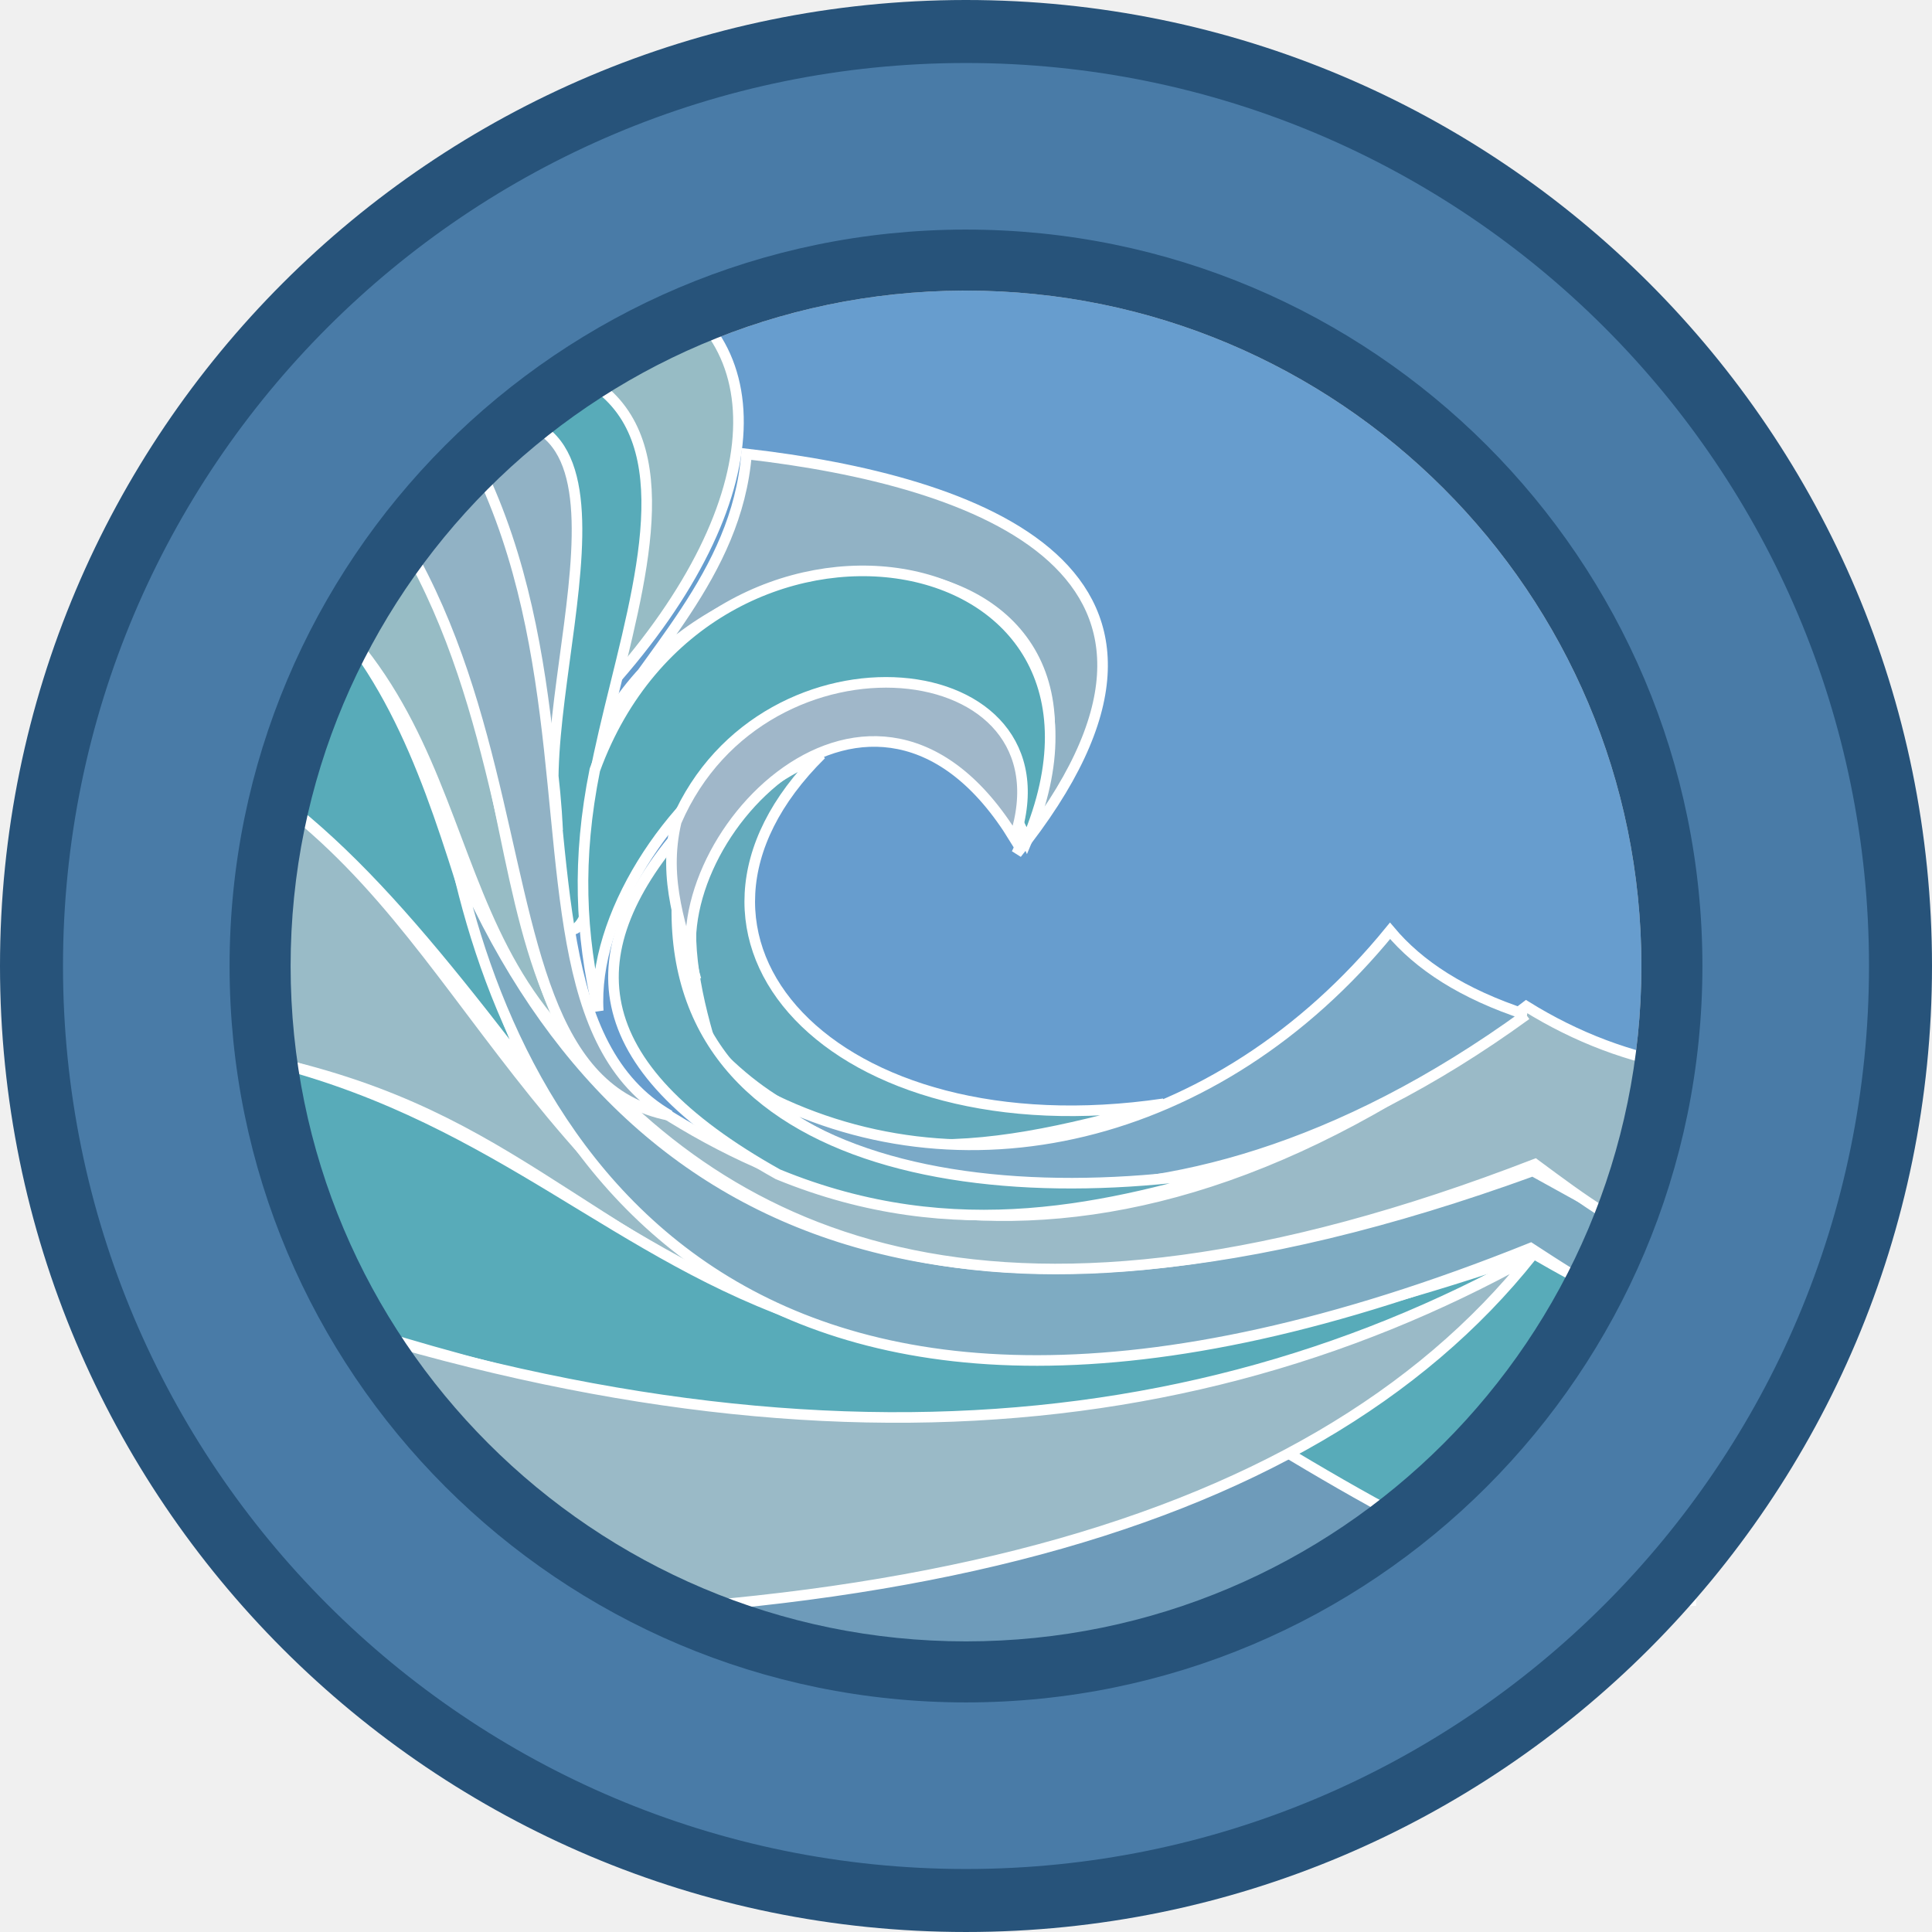
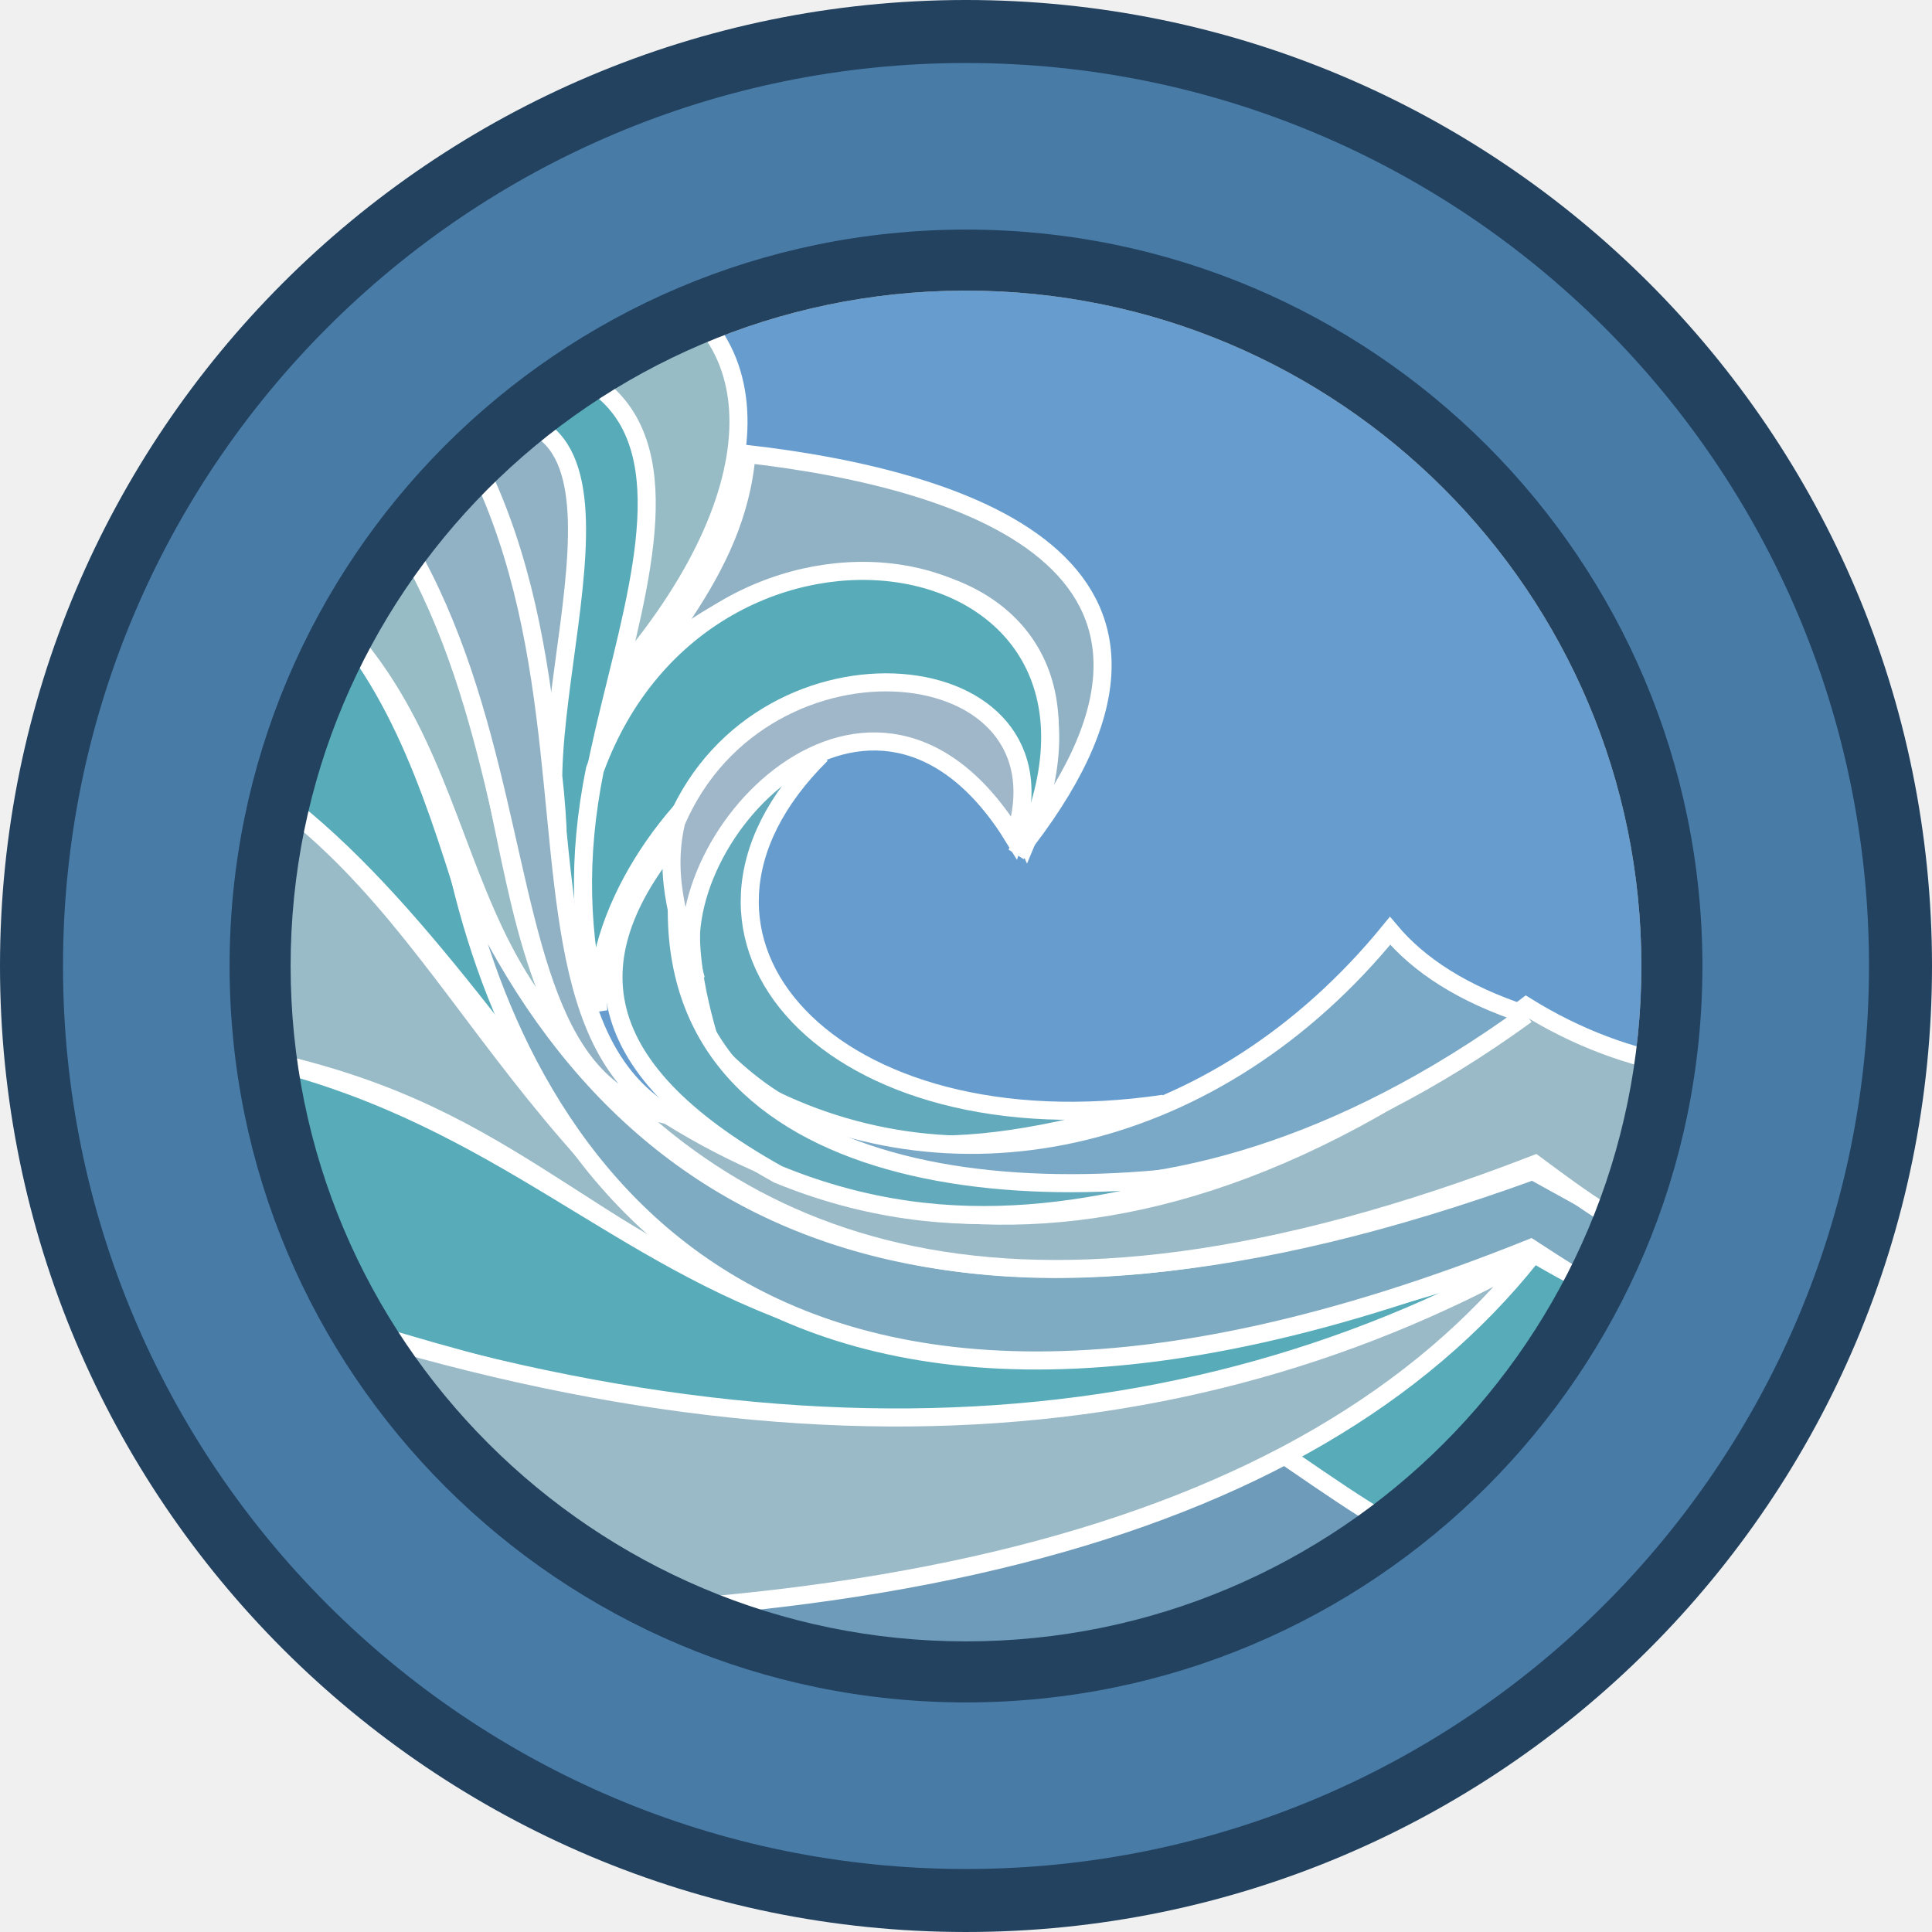
<svg xmlns="http://www.w3.org/2000/svg" id="svg14344" version="1.1" viewBox="0 0 206.678 206.678" height="206.678mm" width="206.678mm">
  <defs id="defs14338" />
  <g transform="translate(671.059,55.71378)" id="layer1">
    <circle r="72.25" cy="47.625" cx="-567.72" id="circle10737" style="fill:#679dce;fill-opacity:1;stroke-width:0.334;stroke-linecap:round;stroke-linejoin:bevel" />
-     <path id="path4146" d="m -591.199,-7.152 c -1.058,13.01 -10.844,21.463 -16.447,31.433 13.046,-28.485 62.382,-23.991 45.347,11.316 24.251,-30.265 -4.453,-39.954 -28.9,-42.749 z" style="color:#000000;display:inline;overflow:visible;visibility:visible;fill:#91b2c5;fill-opacity:1;stroke:#ffffff;stroke-width:1.133;stroke-linecap:butt;stroke-linejoin:miter;stroke-miterlimit:4;stroke-dasharray:none;stroke-dashoffset:0;stroke-opacity:1;marker:none;enable-background:accumulate" />
-     <path id="path4144" d="m -637.966,-23.594 c 60.969,-20.035 64.243,33.364 -8.533,71.219 12.044,-21.589 17.993,-77.184 8.533,-71.219 z" style="color:#000000;display:inline;overflow:visible;visibility:visible;fill:#97bcc5;fill-opacity:1;stroke:#ffffff;stroke-width:1.133;stroke-linecap:butt;stroke-linejoin:miter;stroke-miterlimit:4;stroke-dasharray:none;stroke-dashoffset:0;stroke-opacity:1;marker:none;enable-background:accumulate" />
-     <path style="color:#000000;display:inline;overflow:visible;visibility:visible;fill:#58abb9;fill-opacity:1;stroke:#ffffff;stroke-width:1.133;stroke-linecap:butt;stroke-linejoin:miter;stroke-miterlimit:4;stroke-dasharray:none;stroke-dashoffset:0;stroke-opacity:1;marker:none;enable-background:accumulate" d="m -628.624,-17.593 c 47.906,-4.993 15.816,38.929 20.814,57.912 -5.506,20.846 -18.442,-60.263 -20.814,-57.912 z" id="path4142" />
-     <path id="path3323" d="m -573.466,142.551 -56.885,-23.862 c 11.138,-0.4 -3.792,-2.834 7.359,-3.082 11.151,-0.248 22.18,-0.618 32.831,-1.509 10.651,-0.89 20.925,-2.301 30.564,-4.628 9.639,-2.328 18.645,-5.573 26.759,-10.133 6.535,4.415 13.302,8.123 20.384,10.866 7.082,2.743 0.864,4.151 8.661,4.707 l -14.855,13.871 z" style="color:#000000;display:inline;overflow:visible;visibility:visible;fill:#6e9bba;fill-opacity:1;stroke:#ffffff;stroke-width:1.133;stroke-linecap:butt;stroke-linejoin:miter;stroke-miterlimit:4;stroke-dasharray:none;stroke-dashoffset:0;stroke-opacity:1;marker:none;enable-background:accumulate" />
-     <path id="path4099" d="M -656.553,-2.482 V 21.228 c 17.077,6.468 27.52,18.811 42.798,38.798 -10.994,-20.54 -9.524,-53.246 -42.798,-62.507 z" style="color:#000000;display:inline;overflow:visible;visibility:visible;fill:#58abb9;fill-opacity:1;stroke:#ffffff;stroke-width:1.133;stroke-linecap:butt;stroke-linejoin:miter;stroke-miterlimit:4;stroke-dasharray:none;stroke-dashoffset:0;stroke-opacity:1;marker:none;enable-background:accumulate" />
-     <path id="path4097" d="m -656.553,55.535 c 34.85,3.713 40.679,15.403 65.589,28.02 -31.77,-23.397 -33.808,-49.738 -65.589,-62.148 z" style="color:#000000;display:inline;overflow:visible;visibility:visible;fill:#99bbc7;fill-opacity:1;stroke:#ffffff;stroke-width:1.133;stroke-linecap:butt;stroke-linejoin:miter;stroke-miterlimit:4;stroke-dasharray:none;stroke-dashoffset:0;stroke-opacity:1;marker:none;enable-background:accumulate" />
-     <path id="path4095" d="m -656.553,55.355 c 58.482,5.22 55.362,55.566 149.469,22.991 5.636,3.253 11.271,6.288 16.907,7.185 v 29.996 c -18.167,0.756 -36.334,-11.924 -54.501,-22.632 -36.907,9.845 -74.35,-0.778 -111.876,-14.576 z" style="color:#000000;display:inline;overflow:visible;visibility:visible;fill:#58abb9;fill-opacity:1;stroke:#ffffff;stroke-width:1.133;stroke-linecap:butt;stroke-linejoin:miter;stroke-miterlimit:4;stroke-dasharray:none;stroke-dashoffset:0;stroke-opacity:1;marker:none;enable-background:accumulate" />
-     <path id="path4093" d="m -656.553,78.32 c 61.269,24.483 109.961,22.318 149.312,0.362 -5.951,7.482 -13.482,13.9 -22.624,19.233 -9.142,5.333 -19.897,9.58 -32.296,12.72 -12.399,3.14 -26.443,5.172 -42.164,6.074 -15.721,0.902 -17.962,-4.007 -37.071,-5.386 z" style="color:#000000;display:inline;overflow:visible;visibility:visible;fill:#9abac7;fill-opacity:1;stroke:#ffffff;stroke-width:1.133;stroke-linecap:butt;stroke-linejoin:miter;stroke-miterlimit:4;stroke-dasharray:none;stroke-dashoffset:0;stroke-opacity:1;marker:none;enable-background:accumulate" />
-     <path id="path4101" d="m -490.176,85.711 c -5.714,-0.45 -11.428,-4.182 -17.142,-7.903 -84.588,33.97 -108.686,-11.76 -115.131,-42.21 17.617,41.811 53.912,56.288 115.365,33.948 l 16.907,9.34 z" style="color:#000000;display:inline;overflow:visible;visibility:visible;fill:#7eabc2;fill-opacity:1;stroke:#ffffff;stroke-width:1.133;stroke-linecap:butt;stroke-linejoin:miter;stroke-miterlimit:4;stroke-dasharray:none;stroke-dashoffset:0;stroke-opacity:1;marker:none;enable-background:accumulate" />
-     <path id="path4124" d="m -656.553,-2.482 c 9.529,3.423 16.101,7.914 20.885,12.727 4.784,4.813 7.78,10.127 10.159,15.554 2.379,5.427 4.14,10.967 6.453,16.232 2.313,5.265 5.178,10.255 9.766,14.582 -3.384,-5.173 -5.193,-11.452 -6.712,-18.258 -1.519,-6.806 -2.748,-14.139 -4.973,-21.421 -2.225,-7.282 -5.445,-14.513 -10.946,-21.115 -5.501,-6.602 -1.516,-8.797 -12.865,-13.562 z" style="color:#000000;display:inline;overflow:visible;visibility:visible;fill:#97bcc5;fill-opacity:1;stroke:#ffffff;stroke-width:1.133;stroke-linecap:butt;stroke-linejoin:miter;stroke-miterlimit:4;stroke-dasharray:none;stroke-dashoffset:0;stroke-opacity:1;marker:none;enable-background:accumulate" />
-     <path id="path4138" d="m -546.557,62.361 c -35.44,5.231 -56.476,-17.767 -36.654,-37.361 -16.066,7.225 -15.514,18.817 -11.748,31.254 13.739,14.852 30.976,10.984 48.402,6.107 z" style="color:#000000;display:inline;overflow:visible;visibility:visible;fill:#63aabc;fill-opacity:1;stroke:#ffffff;stroke-width:1.133;stroke-linecap:butt;stroke-linejoin:miter;stroke-miterlimit:4;stroke-dasharray:none;stroke-dashoffset:0;stroke-opacity:1;marker:none;enable-background:accumulate" />
-     <path id="path4122" d="m -490.636,78.167 c -6.232,-1.847 -11.198,-5.63 -16.212,-9.34 -56.917,22.021 -85.958,8.478 -104.087,-13.651 23.163,20.008 57.875,31.83 103.148,-3.233 5.404,3.354 11.122,5.508 17.152,6.466 z" style="color:#000000;display:inline;overflow:visible;visibility:visible;fill:#9abac7;fill-opacity:1;stroke:#ffffff;stroke-width:1.133;stroke-linecap:butt;stroke-linejoin:miter;stroke-miterlimit:4;stroke-dasharray:none;stroke-dashoffset:0;stroke-opacity:1;marker:none;enable-background:accumulate" />
-     <path id="path4140" d="m -623.154,-10.385 c 24.311,-5.928 8.447,28.414 11.748,43.468 -1.001,-21.014 -10.409,-45.272 -11.748,-43.468 z" style="color:#000000;display:inline;overflow:visible;visibility:visible;fill:#91b2c5;fill-opacity:1;stroke:#ffffff;stroke-width:1.133;stroke-linecap:butt;stroke-linejoin:miter;stroke-miterlimit:4;stroke-dasharray:none;stroke-dashoffset:0;stroke-opacity:1;marker:none;enable-background:accumulate" />
-     <path id="path4126" d="m -644.786,-17.744 c 12.888,4.949 9.477,8.644 15.176,17.149 5.699,8.505 8.741,18.044 11.002,27.126 2.261,9.082 3.74,17.706 6.312,24.384 2.573,6.678 6.239,11.409 12.873,12.702 -12.542,-7.271 -10.744,-26.432 -13.851,-46.701 -1.554,-10.134 -4.333,-20.546 -10.745,-29.886 -6.411,-9.34 6.149,-5.45 -9.931,-11.301 z" style="color:#000000;display:inline;overflow:visible;visibility:visible;fill:#91b2c5;fill-opacity:1;stroke:#ffffff;stroke-width:1.133;stroke-linecap:butt;stroke-linejoin:miter;stroke-miterlimit:4;stroke-dasharray:none;stroke-dashoffset:0;stroke-opacity:1;marker:none;enable-background:accumulate" />
-     <path id="path4130" d="m -507.788,52.841 c -6.835,-2.237 -11.49,-5.308 -14.568,-8.981 -18.503,22.693 -46.189,28.796 -67.904,17.064 9.753,9.159 42.003,21.307 82.471,-8.083 z" style="color:#000000;display:inline;overflow:visible;visibility:visible;fill:#7aa9c7;fill-opacity:1;stroke:#ffffff;stroke-width:1.133;stroke-linecap:butt;stroke-linejoin:miter;stroke-miterlimit:4;stroke-dasharray:none;stroke-dashoffset:0;stroke-opacity:1;marker:none;enable-background:accumulate" />
+     <path id="path4146" d="m -591.199,-7.152 c -1.058,13.01 -10.844,21.463 -16.447,31.433 13.046,-28.485 62.382,-23.991 45.347,11.316 24.251,-30.265 -4.453,-39.954 -28.9,-42.749 z" style="color:#000000;display:inline;overflow:visible;visibility:visible;fill:#91b2c5;fill-opacity:1;stroke:#ffffff;stroke-width:1.933;stroke-linecap:butt;stroke-linejoin:miter;stroke-miterlimit:4;stroke-dasharray:none;stroke-dashoffset:0;stroke-opacity:1;marker:none;enable-background:accumulate" />
+     <path id="path4144" d="m -637.966,-23.594 c 60.969,-20.035 64.243,33.364 -8.533,71.219 12.044,-21.589 17.993,-77.184 8.533,-71.219 z" style="color:#000000;display:inline;overflow:visible;visibility:visible;fill:#97bcc5;fill-opacity:1;stroke:#ffffff;stroke-width:1.933;stroke-linecap:butt;stroke-linejoin:miter;stroke-miterlimit:4;stroke-dasharray:none;stroke-dashoffset:0;stroke-opacity:1;marker:none;enable-background:accumulate" />
+     <path style="color:#000000;display:inline;overflow:visible;visibility:visible;fill:#58abb9;fill-opacity:1;stroke:#ffffff;stroke-width:1.933;stroke-linecap:butt;stroke-linejoin:miter;stroke-miterlimit:4;stroke-dasharray:none;stroke-dashoffset:0;stroke-opacity:1;marker:none;enable-background:accumulate" d="m -628.624,-17.593 c 47.906,-4.993 15.816,38.929 20.814,57.912 -5.506,20.846 -18.442,-60.263 -20.814,-57.912 z" id="path4142" />
+     <path id="path3323" d="m -573.466,142.551 -56.885,-23.862 c 11.138,-0.4 -3.792,-2.834 7.359,-3.082 11.151,-0.248 22.18,-0.618 32.831,-1.509 10.651,-0.89 20.925,-2.301 30.564,-4.628 9.639,-2.328 18.645,-5.573 26.759,-10.133 6.535,4.415 13.302,8.123 20.384,10.866 7.082,2.743 0.864,4.151 8.661,4.707 l -14.855,13.871 z" style="color:#000000;display:inline;overflow:visible;visibility:visible;fill:#6e9bba;fill-opacity:1;stroke:#ffffff;stroke-width:1.933;stroke-linecap:butt;stroke-linejoin:miter;stroke-miterlimit:4;stroke-dasharray:none;stroke-dashoffset:0;stroke-opacity:1;marker:none;enable-background:accumulate" />
+     <path id="path4099" d="M -656.553,-2.482 V 21.228 c 17.077,6.468 27.52,18.811 42.798,38.798 -10.994,-20.54 -9.524,-53.246 -42.798,-62.507 z" style="color:#000000;display:inline;overflow:visible;visibility:visible;fill:#58abb9;fill-opacity:1;stroke:#ffffff;stroke-width:1.933;stroke-linecap:butt;stroke-linejoin:miter;stroke-miterlimit:4;stroke-dasharray:none;stroke-dashoffset:0;stroke-opacity:1;marker:none;enable-background:accumulate" />
+     <path id="path4097" d="m -656.553,55.535 c 34.85,3.713 40.679,15.403 65.589,28.02 -31.77,-23.397 -33.808,-49.738 -65.589,-62.148 z" style="color:#000000;display:inline;overflow:visible;visibility:visible;fill:#99bbc7;fill-opacity:1;stroke:#ffffff;stroke-width:1.933;stroke-linecap:butt;stroke-linejoin:miter;stroke-miterlimit:4;stroke-dasharray:none;stroke-dashoffset:0;stroke-opacity:1;marker:none;enable-background:accumulate" />
+     <path id="path4095" d="m -656.553,55.355 c 58.482,5.22 55.362,55.566 149.469,22.991 5.636,3.253 11.271,6.288 16.907,7.185 l -10.311,27.468 c -18.167,0.756 -26.022,-9.397 -44.189,-20.104 -36.907,9.845 -74.35,-0.778 -111.876,-14.576 z" style="color:#000000;display:inline;overflow:visible;visibility:visible;fill:#58abb9;fill-opacity:1;stroke:#ffffff;stroke-width:1.933;stroke-linecap:butt;stroke-linejoin:miter;stroke-miterlimit:4;stroke-dasharray:none;stroke-dashoffset:0;stroke-opacity:1;marker:none;enable-background:accumulate" />
+     <path id="path4093" d="m -656.553,78.32 c 61.269,24.483 109.961,22.318 149.312,0.362 -5.951,7.482 -13.482,13.9 -22.624,19.233 -9.142,5.333 -19.897,9.58 -32.296,12.72 -12.399,3.14 -26.443,5.172 -42.164,6.074 -15.721,0.902 -17.962,-4.007 -37.071,-5.386 z" style="color:#000000;display:inline;overflow:visible;visibility:visible;fill:#9abac7;fill-opacity:1;stroke:#ffffff;stroke-width:1.933;stroke-linecap:butt;stroke-linejoin:miter;stroke-miterlimit:4;stroke-dasharray:none;stroke-dashoffset:0;stroke-opacity:1;marker:none;enable-background:accumulate" />
+     <path id="path4101" d="m -490.176,85.711 c -5.714,-0.45 -11.428,-4.182 -17.142,-7.903 -84.588,33.97 -108.686,-11.76 -115.131,-42.21 17.617,41.811 53.912,56.288 115.365,33.948 l 16.907,9.34 z" style="color:#000000;display:inline;overflow:visible;visibility:visible;fill:#7eabc2;fill-opacity:1;stroke:#ffffff;stroke-width:1.933;stroke-linecap:butt;stroke-linejoin:miter;stroke-miterlimit:4;stroke-dasharray:none;stroke-dashoffset:0;stroke-opacity:1;marker:none;enable-background:accumulate" />
+     <path id="path4124" d="m -656.553,-2.482 c 9.529,3.423 16.101,7.914 20.885,12.727 4.784,4.813 7.78,10.127 10.159,15.554 2.379,5.427 4.14,10.967 6.453,16.232 2.313,5.265 5.178,10.255 9.766,14.582 -3.384,-5.173 -5.193,-11.452 -6.712,-18.258 -1.519,-6.806 -2.748,-14.139 -4.973,-21.421 -2.225,-7.282 -5.445,-14.513 -10.946,-21.115 -5.501,-6.602 -1.516,-8.797 -12.865,-13.562 z" style="color:#000000;display:inline;overflow:visible;visibility:visible;fill:#97bcc5;fill-opacity:1;stroke:#ffffff;stroke-width:1.933;stroke-linecap:butt;stroke-linejoin:miter;stroke-miterlimit:4;stroke-dasharray:none;stroke-dashoffset:0;stroke-opacity:1;marker:none;enable-background:accumulate" />
+     <path id="path4138" d="m -546.557,62.361 c -35.44,5.231 -56.476,-17.767 -36.654,-37.361 -16.066,7.225 -15.514,18.817 -11.748,31.254 13.739,14.852 30.976,10.984 48.402,6.107 z" style="color:#000000;display:inline;overflow:visible;visibility:visible;fill:#63aabc;fill-opacity:1;stroke:#ffffff;stroke-width:1.933;stroke-linecap:butt;stroke-linejoin:miter;stroke-miterlimit:4;stroke-dasharray:none;stroke-dashoffset:0;stroke-opacity:1;marker:none;enable-background:accumulate" />
+     <path id="path4122" d="m -490.636,78.167 c -6.232,-1.847 -11.198,-5.63 -16.212,-9.34 -56.917,22.021 -85.958,8.478 -104.087,-13.651 23.163,20.008 57.875,31.83 103.148,-3.233 5.404,3.354 11.122,5.508 17.152,6.466 z" style="color:#000000;display:inline;overflow:visible;visibility:visible;fill:#9abac7;fill-opacity:1;stroke:#ffffff;stroke-width:1.933;stroke-linecap:butt;stroke-linejoin:miter;stroke-miterlimit:4;stroke-dasharray:none;stroke-dashoffset:0;stroke-opacity:1;marker:none;enable-background:accumulate" />
+     <path id="path4140" d="m -623.154,-10.385 c 24.311,-5.928 8.447,28.414 11.748,43.468 -1.001,-21.014 -10.409,-45.272 -11.748,-43.468 z" style="color:#000000;display:inline;overflow:visible;visibility:visible;fill:#91b2c5;fill-opacity:1;stroke:#ffffff;stroke-width:1.933;stroke-linecap:butt;stroke-linejoin:miter;stroke-miterlimit:4;stroke-dasharray:none;stroke-dashoffset:0;stroke-opacity:1;marker:none;enable-background:accumulate" />
+     <path id="path4126" d="m -644.786,-17.744 c 12.888,4.949 9.477,8.644 15.176,17.149 5.699,8.505 8.741,18.044 11.002,27.126 2.261,9.082 3.74,17.706 6.312,24.384 2.573,6.678 6.239,11.409 12.873,12.702 -12.542,-7.271 -10.744,-26.432 -13.851,-46.701 -1.554,-10.134 -4.333,-20.546 -10.745,-29.886 -6.411,-9.34 6.149,-5.45 -9.931,-11.301 z" style="color:#000000;display:inline;overflow:visible;visibility:visible;fill:#91b2c5;fill-opacity:1;stroke:#ffffff;stroke-width:1.933;stroke-linecap:butt;stroke-linejoin:miter;stroke-miterlimit:4;stroke-dasharray:none;stroke-dashoffset:0;stroke-opacity:1;marker:none;enable-background:accumulate" />
+     <path id="path4130" d="m -507.788,52.841 c -6.835,-2.237 -11.49,-5.308 -14.568,-8.981 -18.503,22.693 -46.189,28.796 -67.904,17.064 9.753,9.159 42.003,21.307 82.471,-8.083 z" style="color:#000000;display:inline;overflow:visible;visibility:visible;fill:#7aa9c7;fill-opacity:1;stroke:#ffffff;stroke-width:1.933;stroke-linecap:butt;stroke-linejoin:miter;stroke-miterlimit:4;stroke-dasharray:none;stroke-dashoffset:0;stroke-opacity:1;marker:none;enable-background:accumulate" />
    <path d="m -567.72,-52.72 c -55.419,-5.6e-5 -100.345,44.926 -100.345,100.345 -6e-5,55.419 44.926,100.345 100.345,100.345 55.419,6e-5 100.345,-44.926 100.345,-100.345 5e-5,-55.419 -44.926,-100.345 -100.345,-100.345 z m 0.394,24.806 c 45.236,-0.036 75.2,30.592 75.2,75.787 -4e-5,45.195 -30.3,75.209 -75.495,75.209 -45.195,-3e-5 -75.152,-29.962 -75.152,-75.158 -3e-5,-45.144 30.212,-75.802 75.447,-75.838 z" style="fill:#497ba7;fill-opacity:1;stroke-width:0.463;stroke-linecap:round;stroke-linejoin:bevel" id="path10721" />
-     <path id="path4132" d="m -537.856,69.191 c -33.139,5.737 -67.553,-2.561 -59.657,-36.834 -12.195,13.637 -11.297,25.832 9.674,37.552 19.071,7.831 35.687,3.554 49.983,-0.719 z" style="color:#000000;display:inline;overflow:visible;visibility:visible;fill:#63aabc;fill-opacity:1;stroke:#ffffff;stroke-width:1.133;stroke-linecap:butt;stroke-linejoin:miter;stroke-miterlimit:4;stroke-dasharray:none;stroke-dashoffset:0;stroke-opacity:1;marker:none;enable-background:accumulate" />
-     <path style="color:#000000;display:inline;overflow:visible;visibility:visible;fill:#58abb9;fill-opacity:1;stroke:#ffffff;stroke-width:1.133;stroke-linecap:butt;stroke-linejoin:miter;stroke-miterlimit:4;stroke-dasharray:none;stroke-dashoffset:0;stroke-opacity:1;marker:none;enable-background:accumulate" d="m -607.061,52.424 c -1.221,-19.933 31.987,-50.151 45.854,-18.207 13.878,-32.872 -34.156,-40.675 -46.219,-7.573 -1.92,9.554 -1.545,17.61 0.365,25.78 z" id="path4136" />
-     <path id="path4134" d="m -596.603,49.069 c -4.534,-14.434 18.925,-39.823 34.069,-15.088 6.601,-20.14 -26.787,-23.627 -36.184,-1.796 -1.496,6.301 0.627,11.496 2.115,16.884 z" style="color:#000000;display:inline;overflow:visible;visibility:visible;fill:#a0b7c9;fill-opacity:1;stroke:#ffffff;stroke-width:1.133;stroke-linecap:butt;stroke-linejoin:miter;stroke-miterlimit:4;stroke-dasharray:none;stroke-dashoffset:0;stroke-opacity:1;marker:none;enable-background:accumulate" />
-     <path transform="matrix(0.2645833,0,0,0.2645833,-671.059,-55.71378)" d="M 390.092 92.824 A 297.748 297.748 0 0 0 92.824 390.572 A 297.748 297.748 0 0 0 390.572 688.32 A 297.748 297.748 0 0 0 688.32 390.572 A 297.748 297.748 0 0 0 390.572 92.824 A 297.748 297.748 0 0 0 390.092 92.824 z M 389.621 117.502 A 273.071 273.071 0 0 1 390.572 117.502 A 273.071 273.071 0 0 1 663.643 390.572 A 273.071 273.071 0 0 1 390.572 663.643 A 273.071 273.071 0 0 1 117.502 390.572 A 273.071 273.071 0 0 1 389.621 117.502 z " style="fill:#27537a;fill-opacity:1;stroke-width:1.375;stroke-linecap:round;stroke-linejoin:bevel" id="circle10739" />
-     <path transform="matrix(0.2645833,0,0,0.2645833,-671.059,-55.71378)" d="M 390.287 0 A 390.572 390.572 0 0 0 0 390.572 A 390.572 390.572 0 0 0 390.572 781.143 A 390.572 390.572 0 0 0 781.145 390.572 A 390.572 390.572 0 0 0 390.572 0 A 390.572 390.572 0 0 0 390.287 0 z M 390.572 25.471 A 365.101 365.101 0 0 1 755.674 390.572 A 365.101 365.101 0 0 1 390.572 755.674 A 365.101 365.101 0 0 1 25.471 390.572 A 365.101 365.101 0 0 1 390.572 25.471 z " style="fill:#27537a;fill-opacity:1;stroke-width:1.804;stroke-linecap:round;stroke-linejoin:bevel" id="circle10741" />
+     <path id="path4132" d="m -537.856,69.191 c -33.139,5.737 -67.553,-2.561 -59.657,-36.834 -12.195,13.637 -11.297,25.832 9.674,37.552 19.071,7.831 35.687,3.554 49.983,-0.719 z" style="color:#000000;display:inline;overflow:visible;visibility:visible;fill:#63aabc;fill-opacity:1;stroke:#ffffff;stroke-width:1.933;stroke-linecap:butt;stroke-linejoin:miter;stroke-miterlimit:4;stroke-dasharray:none;stroke-dashoffset:0;stroke-opacity:1;marker:none;enable-background:accumulate" />
+     <path style="color:#000000;display:inline;overflow:visible;visibility:visible;fill:#58abb9;fill-opacity:1;stroke:#ffffff;stroke-width:1.933;stroke-linecap:butt;stroke-linejoin:miter;stroke-miterlimit:4;stroke-dasharray:none;stroke-dashoffset:0;stroke-opacity:1;marker:none;enable-background:accumulate" d="m -607.061,52.424 c -1.221,-19.933 31.987,-50.151 45.854,-18.207 13.878,-32.872 -34.156,-40.675 -46.219,-7.573 -1.92,9.554 -1.545,17.61 0.365,25.78 z" id="path4136" />
+     <path id="path4134" d="m -596.603,49.069 c -4.534,-14.434 18.925,-39.823 34.069,-15.088 6.601,-20.14 -26.787,-23.627 -36.184,-1.796 -1.496,6.301 0.627,11.496 2.115,16.884 z" style="color:#000000;display:inline;overflow:visible;visibility:visible;fill:#a0b7c9;fill-opacity:1;stroke:#ffffff;stroke-width:1.933;stroke-linecap:butt;stroke-linejoin:miter;stroke-miterlimit:4;stroke-dasharray:none;stroke-dashoffset:0;stroke-opacity:1;marker:none;enable-background:accumulate" />
+     <path transform="matrix(0.2645833,0,0,0.2645833,-671.059,-55.71378)" d="M 390.092 92.824 A 297.748 297.748 0 0 0 92.824 390.572 A 297.748 297.748 0 0 0 390.572 688.32 A 297.748 297.748 0 0 0 688.32 390.572 A 297.748 297.748 0 0 0 390.572 92.824 A 297.748 297.748 0 0 0 390.092 92.824 z M 389.621 117.502 A 273.071 273.071 0 0 1 390.572 117.502 A 273.071 273.071 0 0 1 663.643 390.572 A 273.071 273.071 0 0 1 390.572 663.643 A 273.071 273.071 0 0 1 117.502 390.572 A 273.071 273.071 0 0 1 389.621 117.502 z " style="fill:#22425f;fill-opacity:1;stroke-width:1.375;stroke-linecap:round;stroke-linejoin:bevel" id="circle10739" />
+     <path transform="matrix(0.2645833,0,0,0.2645833,-671.059,-55.71378)" d="M 390.287 0 A 390.572 390.572 0 0 0 0 390.572 A 390.572 390.572 0 0 0 390.572 781.143 A 390.572 390.572 0 0 0 781.145 390.572 A 390.572 390.572 0 0 0 390.572 0 A 390.572 390.572 0 0 0 390.287 0 z M 390.572 25.471 A 365.101 365.101 0 0 1 755.674 390.572 A 365.101 365.101 0 0 1 390.572 755.674 A 365.101 365.101 0 0 1 25.471 390.572 A 365.101 365.101 0 0 1 390.572 25.471 z " style="fill:#22425f;fill-opacity:1;stroke-width:1.804;stroke-linecap:round;stroke-linejoin:bevel" id="circle10741" />
  </g>
</svg>
